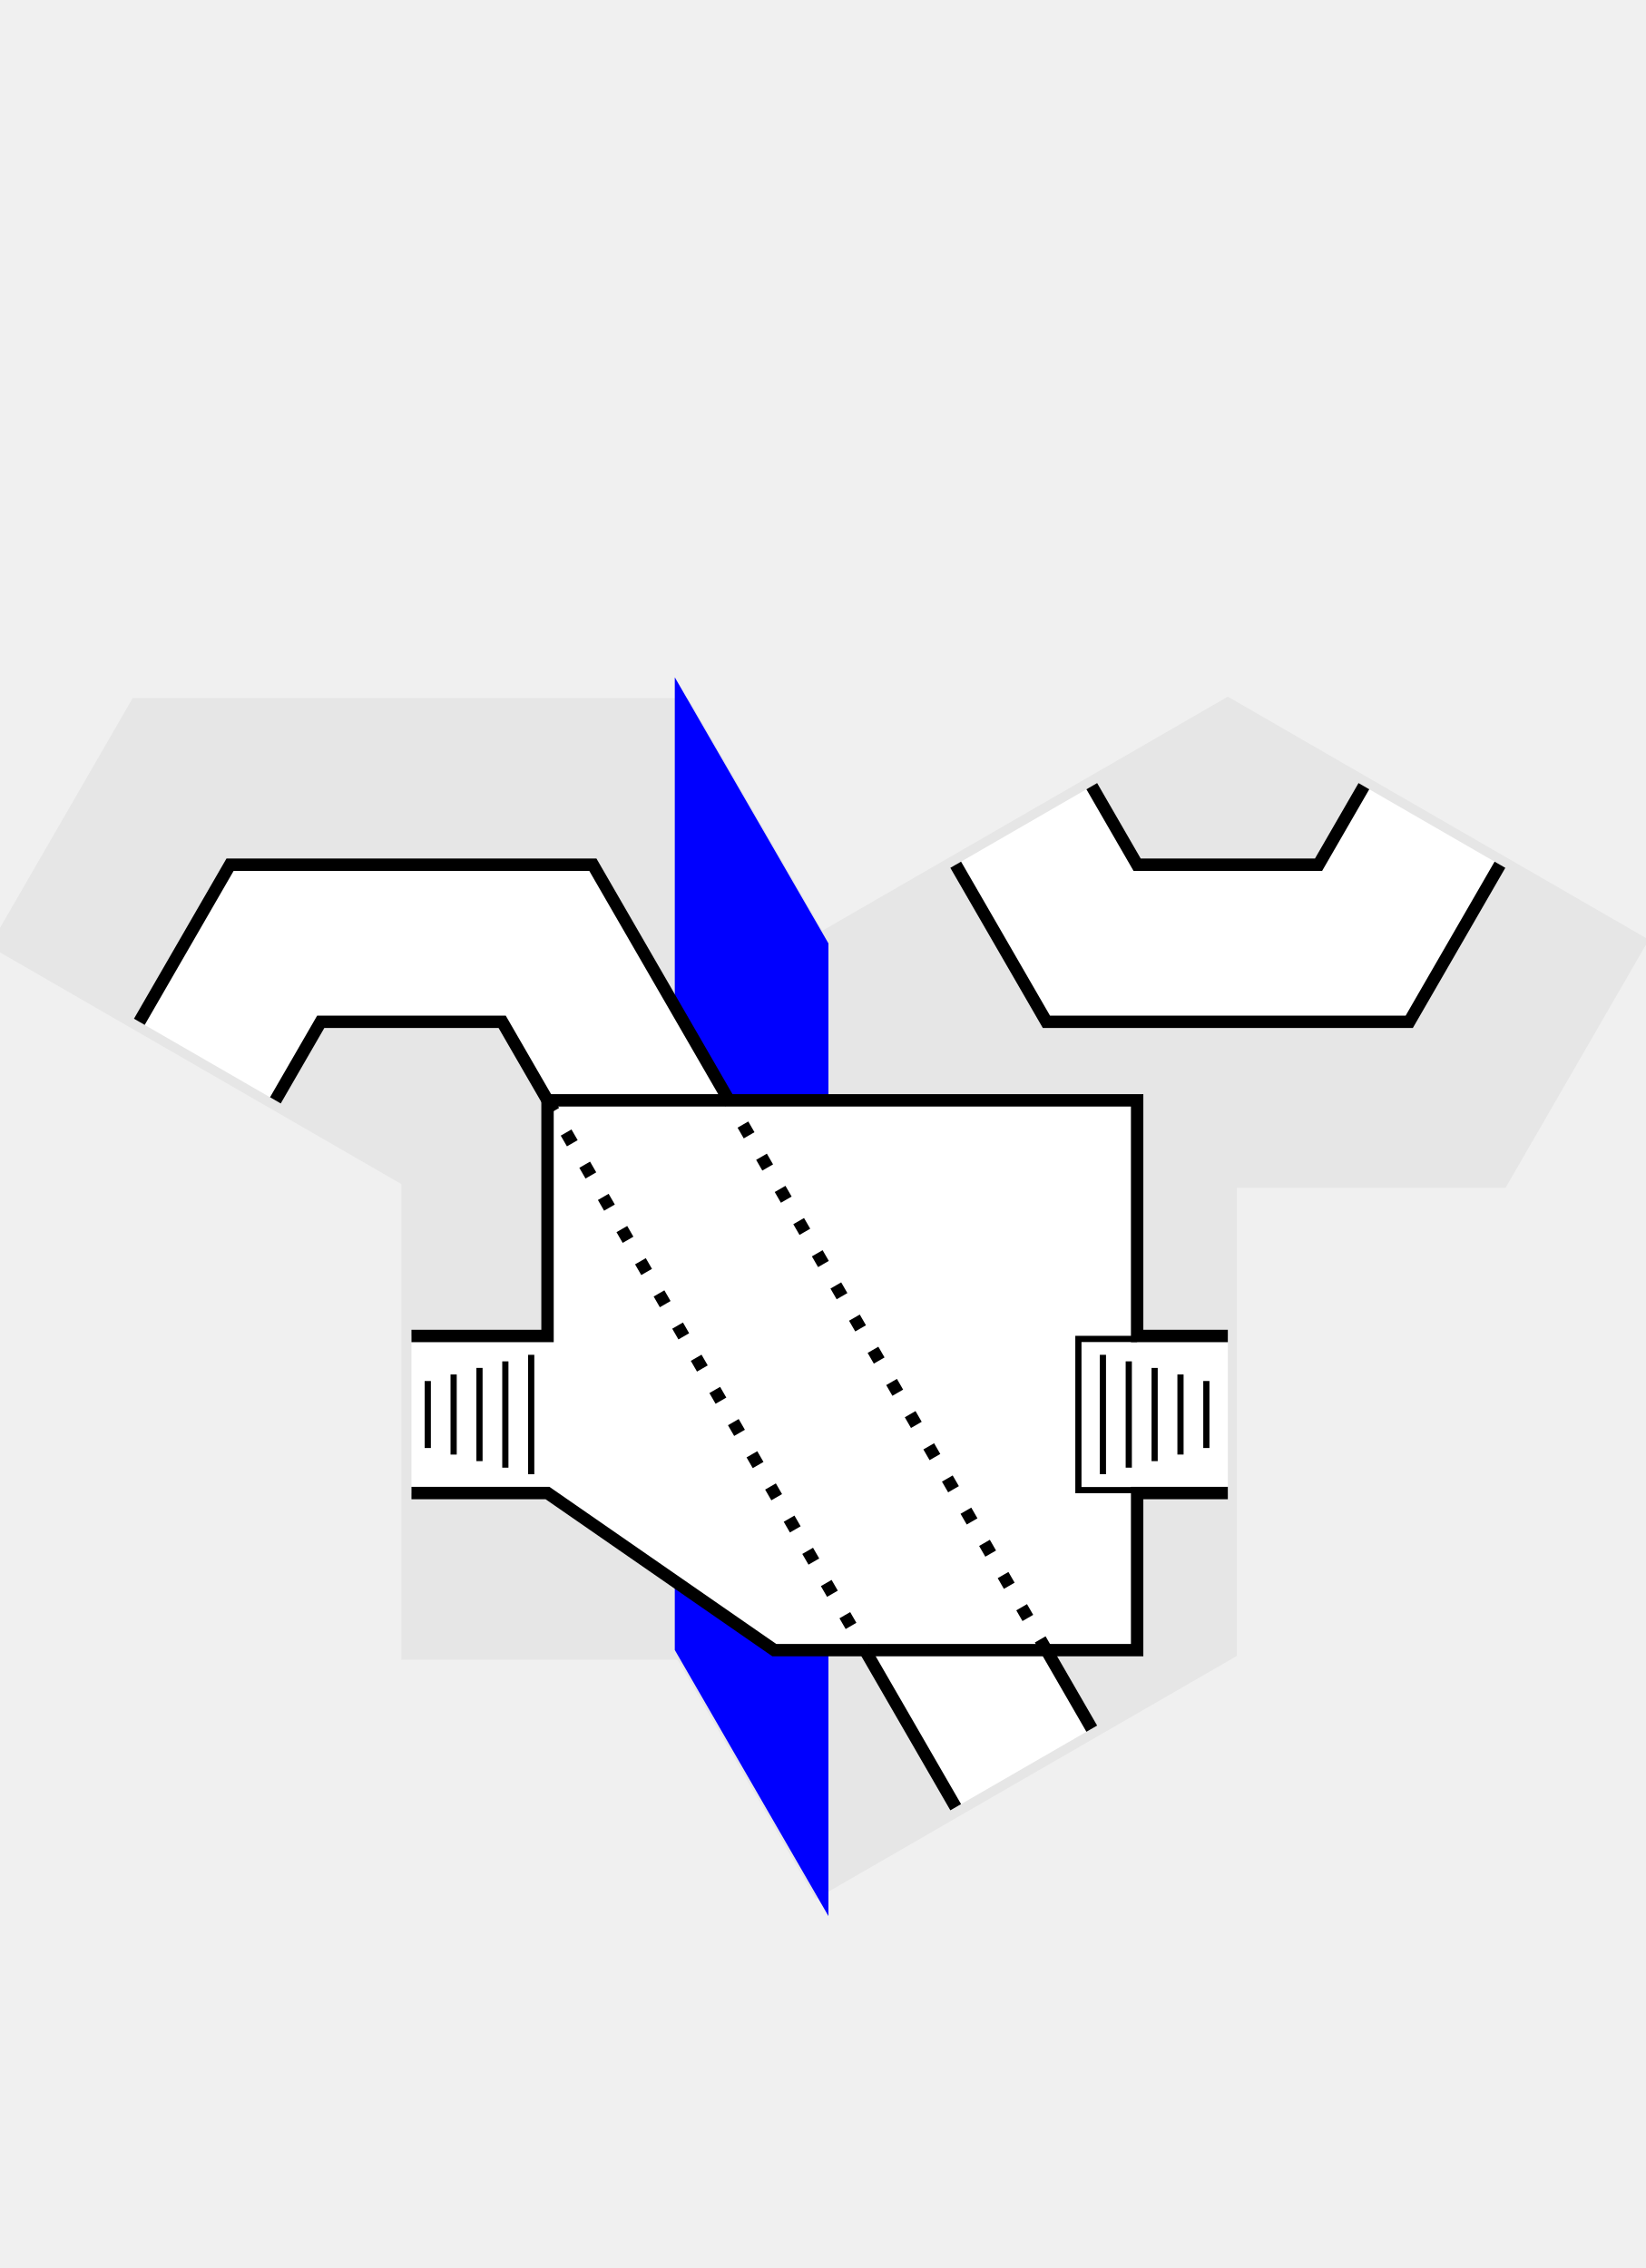
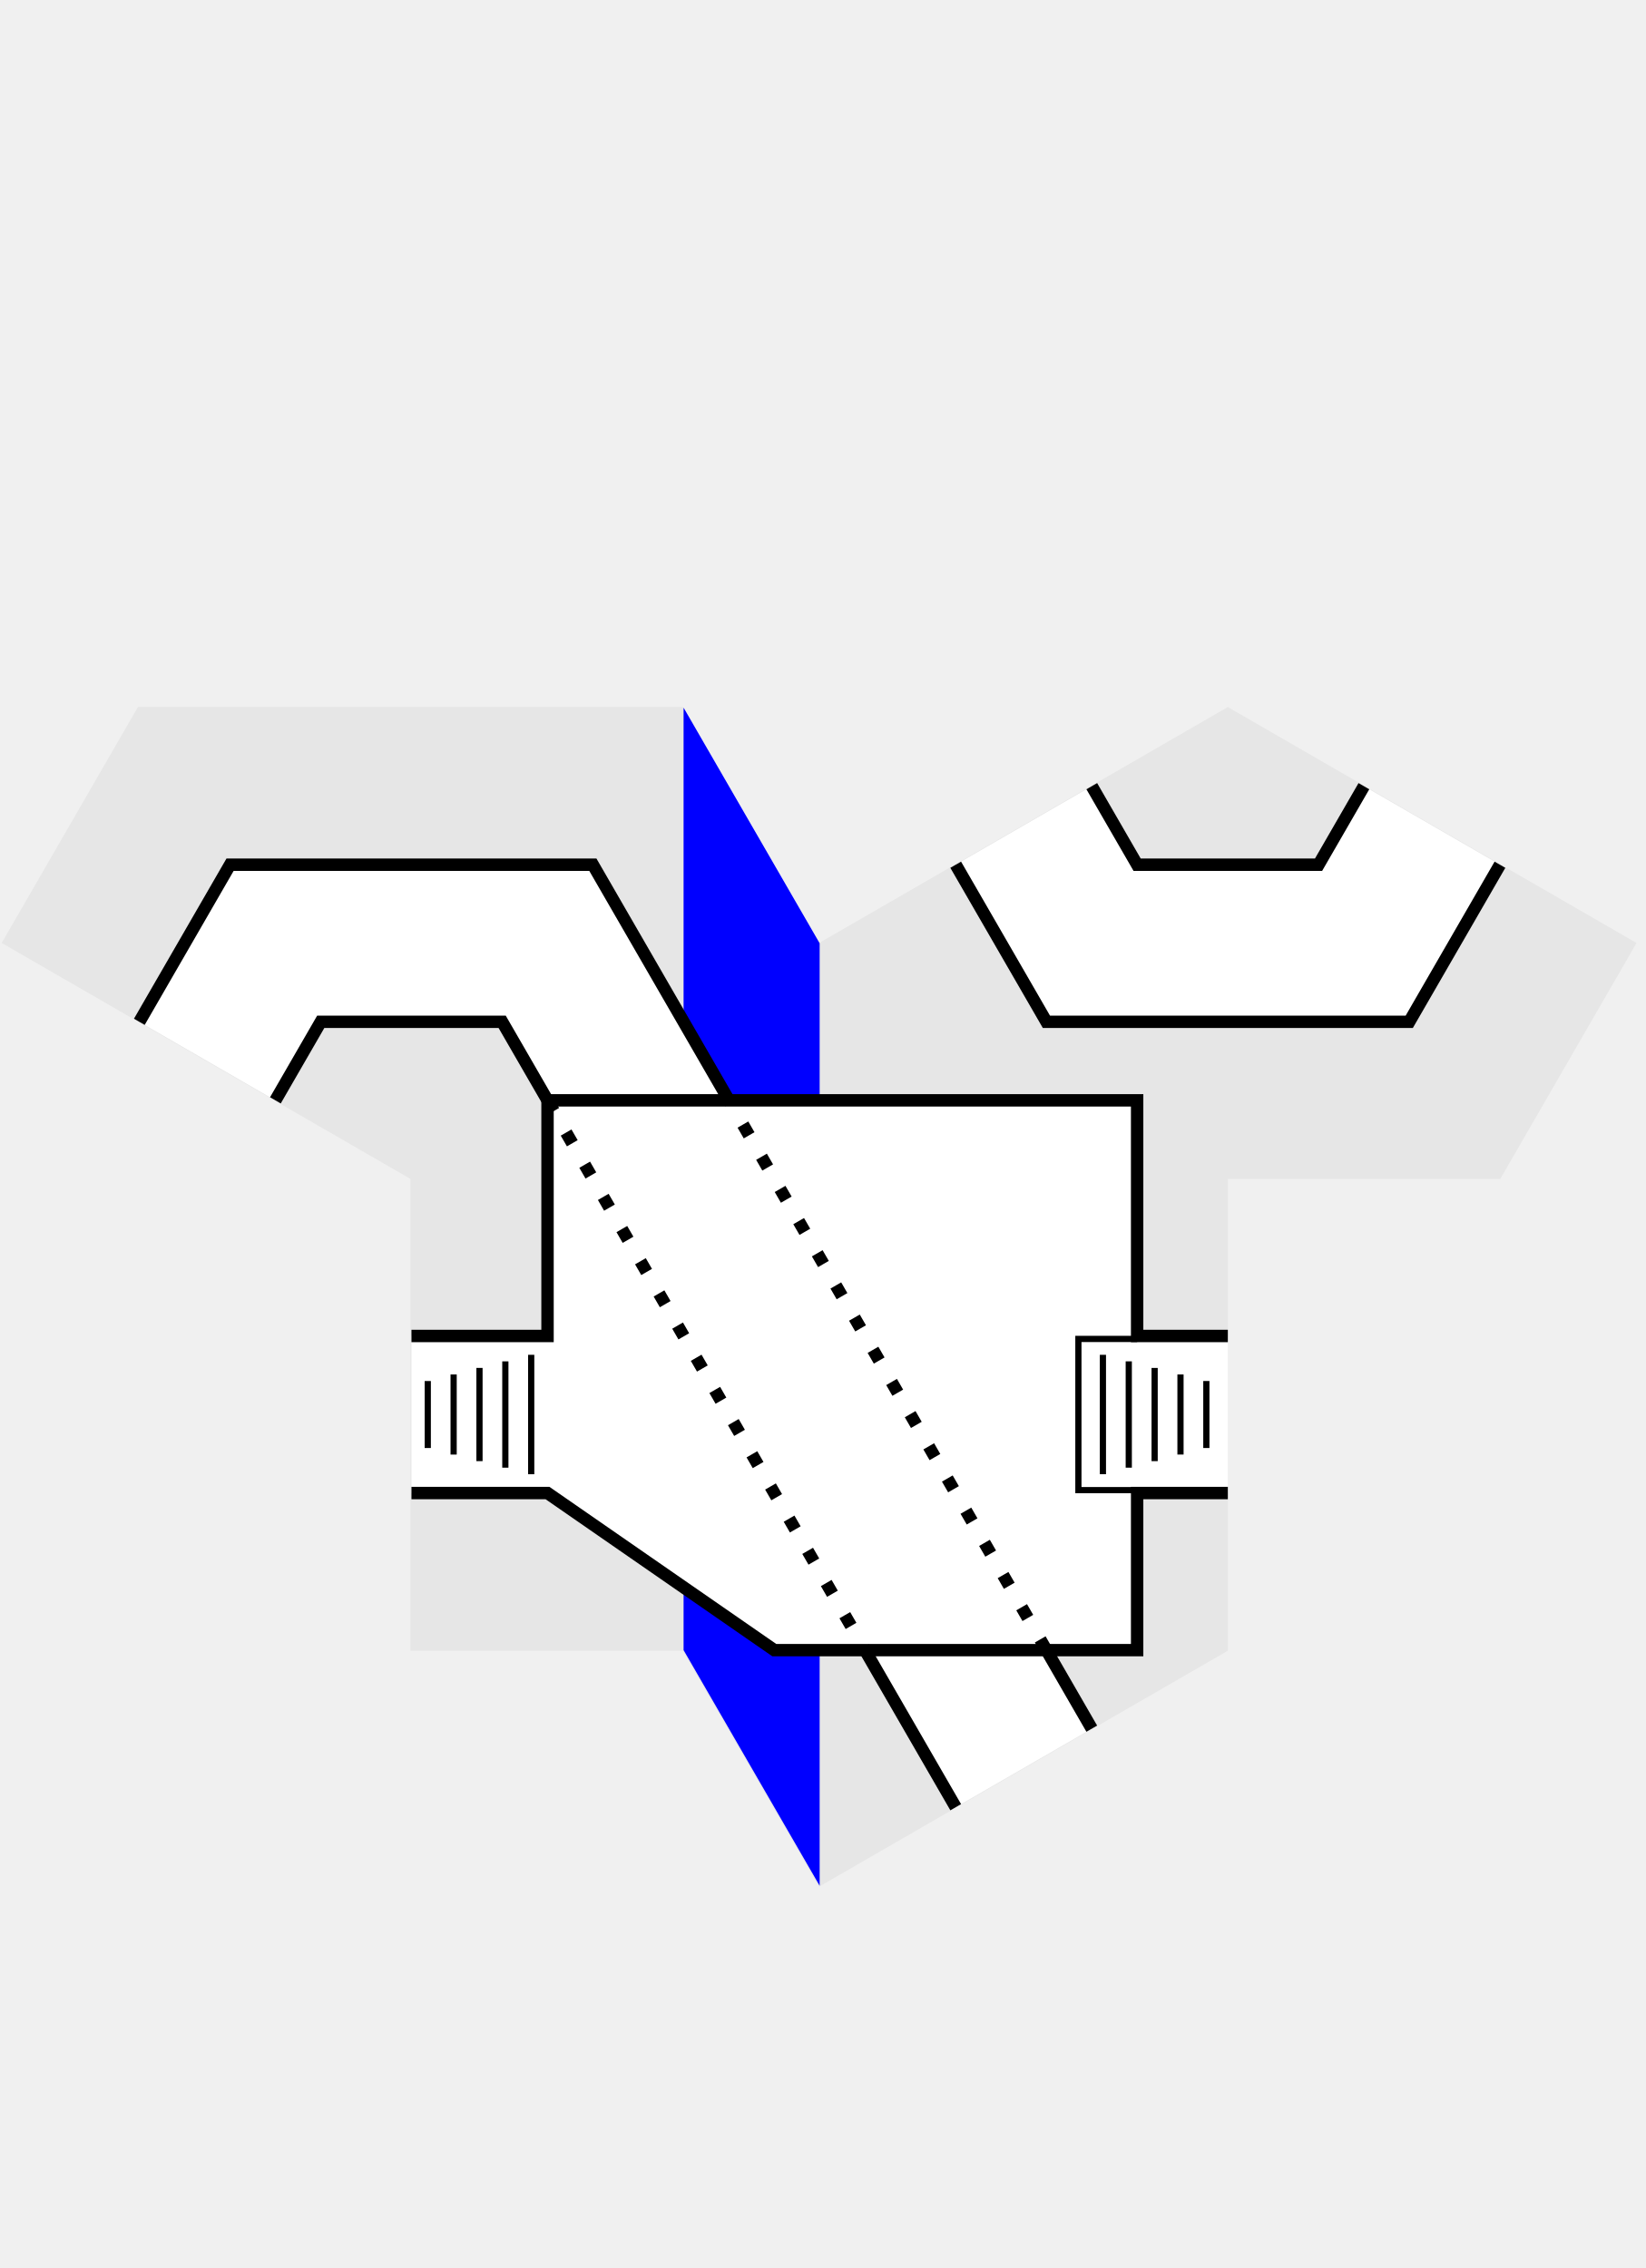
<svg xmlns="http://www.w3.org/2000/svg" width="132.825mm" height="183.132mm" viewBox="-46.366 -53.116 182.732 96.257" version="1.1" id="svg5">
  <defs id="defs2" />
  <g id="layer1" transform="translate(-24.41474,76.56603)">
    <g id="g1594">
      <g id="g443" transform="matrix(0,-1,-1,0,84.41476,27.35703)">
-         <path style="opacity:1;fill:#e6e6e6;stroke:#e6e6e6;stroke-width:2;stroke-opacity:1;stop-color:#000000" d="m 103.924,60.787 26.208,45.393 26.208,-15.131 0,-60.524 -26.208,-15.131 26.208,-45.393 -26.208,-45.393 -26.208,15.131 0,30.262 H 51.508 l -26.208,45.393 26.208,15.131 0,30.262 z" id="border" />
+         <path style="opacity:1;fill:#e6e6e6;stroke:none;stroke-width:2;stroke-opacity:1;stop-color:#000000" d="m 103.924,60.787 26.208,45.393 26.208,-15.131 0,-60.524 -26.208,-15.131 26.208,-45.393 -26.208,-45.393 -26.208,15.131 0,30.262 H 51.508 l -26.208,45.393 26.208,15.131 0,30.262 z" id="border" />
        <g id="dungeon">
-           <g id="g1119" transform="translate(-0.09606802,0.3901776)" style="fill:#0000ff;stroke:#0000ff;stroke-width:2.064">
-             <path style="fill:#0000ff;stroke:#0000ff;stroke-width:2.064;stop-color:#000000" d="M 129.904,15 H 25.981 L 51.962,30 H 155.885 Z" id="path998" />
+           <g id="g1119" transform="translate(-0.09606802,0.3901776)" style="fill:#0000ff;stroke:none;stroke-width:2.064">
+             <path style="fill:#0000ff;stroke:none;stroke-width:2.064;stop-color:#000000" d="M 130.193,14.944 H 25.498 L 51.672,30.056 H 156.367 Z" id="path998" />
          </g>
          <path style="fill:#ffffff;stroke:none;stroke-width:0.688;stop-color:#000000" d="m 147.547,-14.889 -8.725,-5.037 V -40.074 l 8.725,-5.037 -8.725,-15.111 -17.449,10.074 v 40.297 l 17.449,10.074 8.725,-15.111" id="path1468" />
          <path id="path2298" style="fill:#ffffff;stroke:none;stroke-width:1.376;stop-color:#000000" d="M 51.576,10.297 34.127,0.223 42.851,-14.889 l 8.725,5.037" />
          <path style="fill:#ffffff;stroke:none;stroke-width:1.376;stop-color:#000000" d="m 69.025,-30 v 10.074 h -17.449 v 40.297 l 17.449,25.186 V 60.669 H 86.474 V 45.557 H 112.648 V -19.926 H 86.474 v -10.074" id="path1536" />
          <path id="path2234" style="fill:none;stroke:#000000;stroke-width:3.78;stop-color:#000000" transform="matrix(0,-0.3639978,-0.3639978,0,234.8816,106.366)" d="m 263.927,503.59 27.677,47.938 m 41.515,-23.969 -13.838,-23.969" />
          <path id="path2232" style="fill:none;stroke:#000000;stroke-width:3.78;stop-color:#000000;stroke-miterlimit:4;stroke-dasharray:3.78,7.559;stroke-dashoffset:0" transform="matrix(0,-0.3639978,-0.3639978,0,234.8816,106.366)" d="m 167.059,335.81 96.868,167.78 m 55.354,5.6e-4 -96.869,-167.782" />
          <path id="path2468" style="fill:#ffffff;stroke:none;stroke-width:3.78;stop-color:#000000" transform="matrix(0,-0.3639978,-0.3639978,0,234.8816,106.366)" d="M 222.412,335.808 180.896,263.901 H 70.189 l -27.677,47.938 41.515,23.969 13.838,-23.969 h 55.354 l 13.839,23.969" />
          <path id="path2230" style="fill:none;stroke:#000000;stroke-width:3.78;stop-color:#000000" d="M 167.058 335.809 L 167.059 335.81 " transform="matrix(0,-0.3639978,-0.3639978,0,234.8816,106.366)" />
          <path id="path2228" style="fill:none;stroke:#000000;stroke-width:3.78;stop-color:#000000" transform="matrix(0,-0.3639978,-0.3639978,0,234.8816,106.366)" d="m 84.027,335.808 13.838,-23.969 h 55.354 l 13.839,23.969 m 55.354,-4.5e-4 -41.515,-71.907 H 70.189 l -27.677,47.938" />
          <path style="fill:none;stroke:#000000;stroke-width:1.376;stop-color:#000000" d="m 147.547,-14.889 -8.725,-5.037 V -40.074 l 8.725,-5.037 m -8.725,-15.111 -17.449,10.074 v 40.297 l 17.449,10.074" id="path1879" />
          <path style="fill:none;stroke:#000000;stroke-width:1.376;stop-color:#000000" d="m 69.025,-30 v 10.074 h -17.449 v 40.297 l 17.449,25.186 v 15.111 m 17.449,0 V 45.557 H 112.648 V -19.926 H 86.474 v -10.074" id="path2034" />
          <path id="rect2610" style="fill:none;stroke:#000000;stroke-width:0.688;stop-color:#000000" d="m -47.369,-84.382 v 13.266 m -2.872,-0.728 V -83.654 m -2.872,0.728 v 10.354 m -2.872,-0.728 v -8.898 m -2.872,0.728 v 7.442" transform="matrix(0,-1,-1,0,0,0)" />
          <path id="path4909" style="fill:none;stroke:#000000;stroke-width:0.688;stop-color:#000000" d="M 84.382,-16.126 H 71.117 m 0.728,-2.872 H 83.654 m -0.728,-2.872 H 72.573 m 0.728,-2.872 h 8.898 m -0.728,-2.872 h -7.442" />
          <path id="rect4933" style="fill:none;stroke:#000000;stroke-width:0.688;stop-color:#000000" d="m 69.353,-19.926 v 6.523 h 16.793 v -6.523" />
        </g>
      </g>
    </g>
  </g>
</svg>
